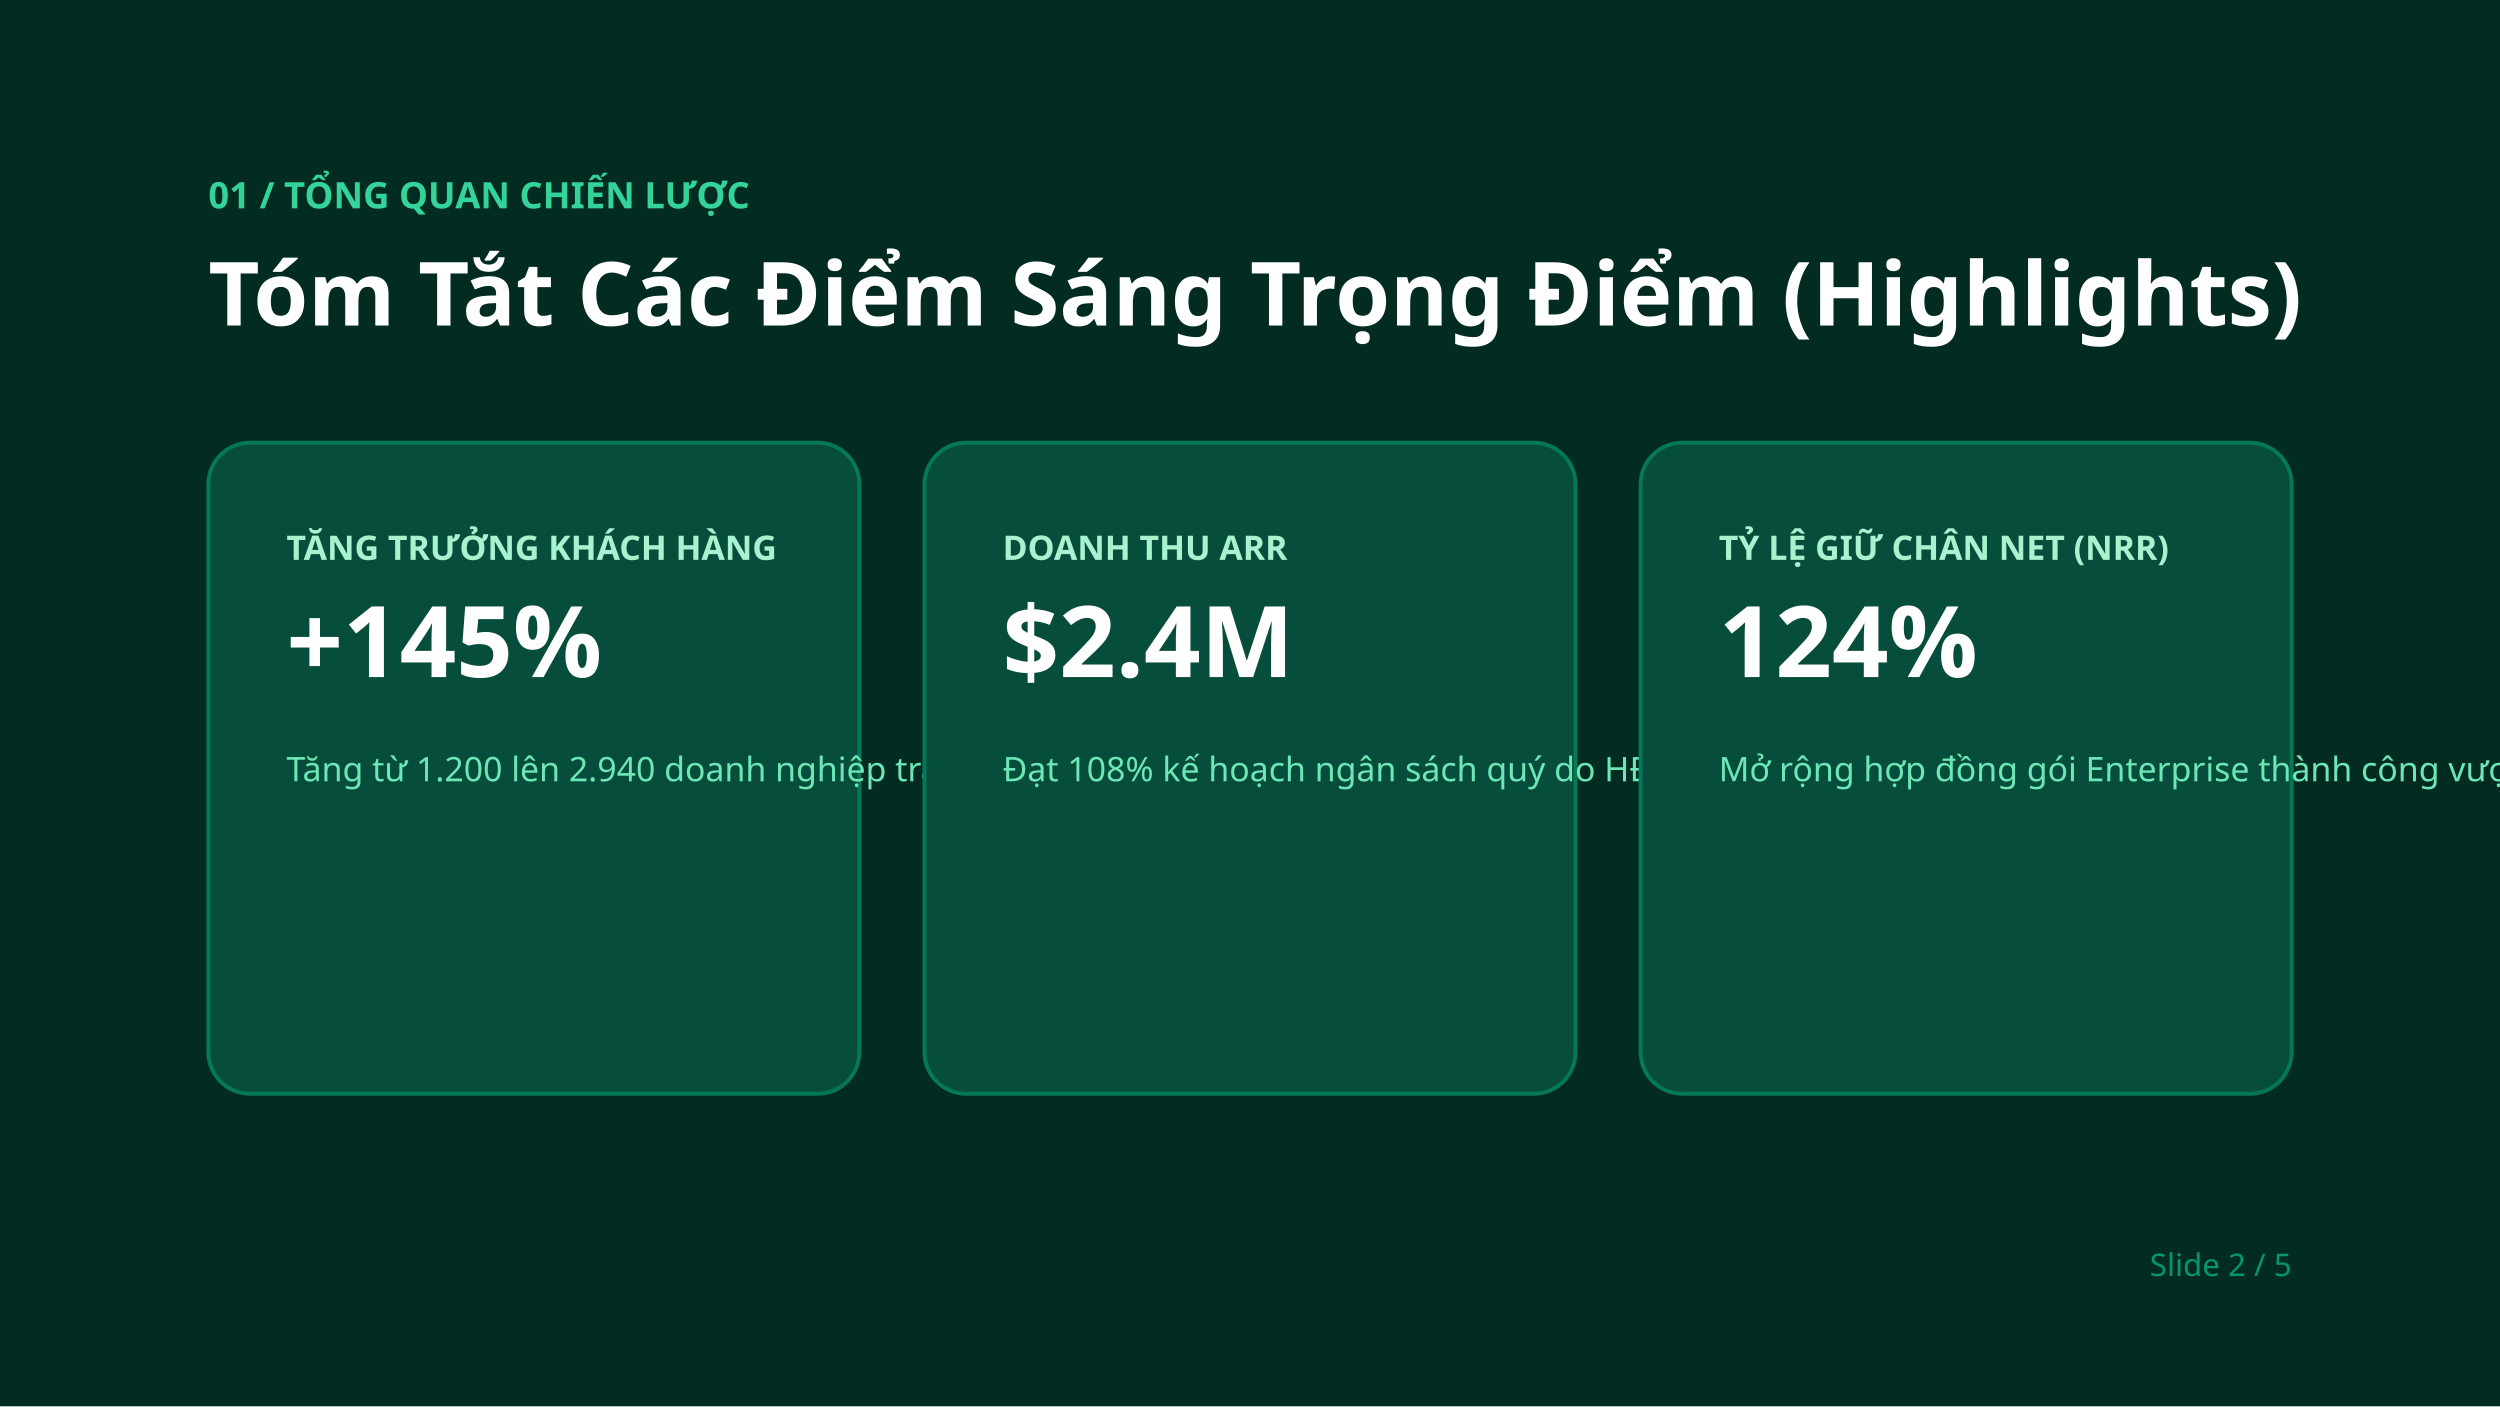
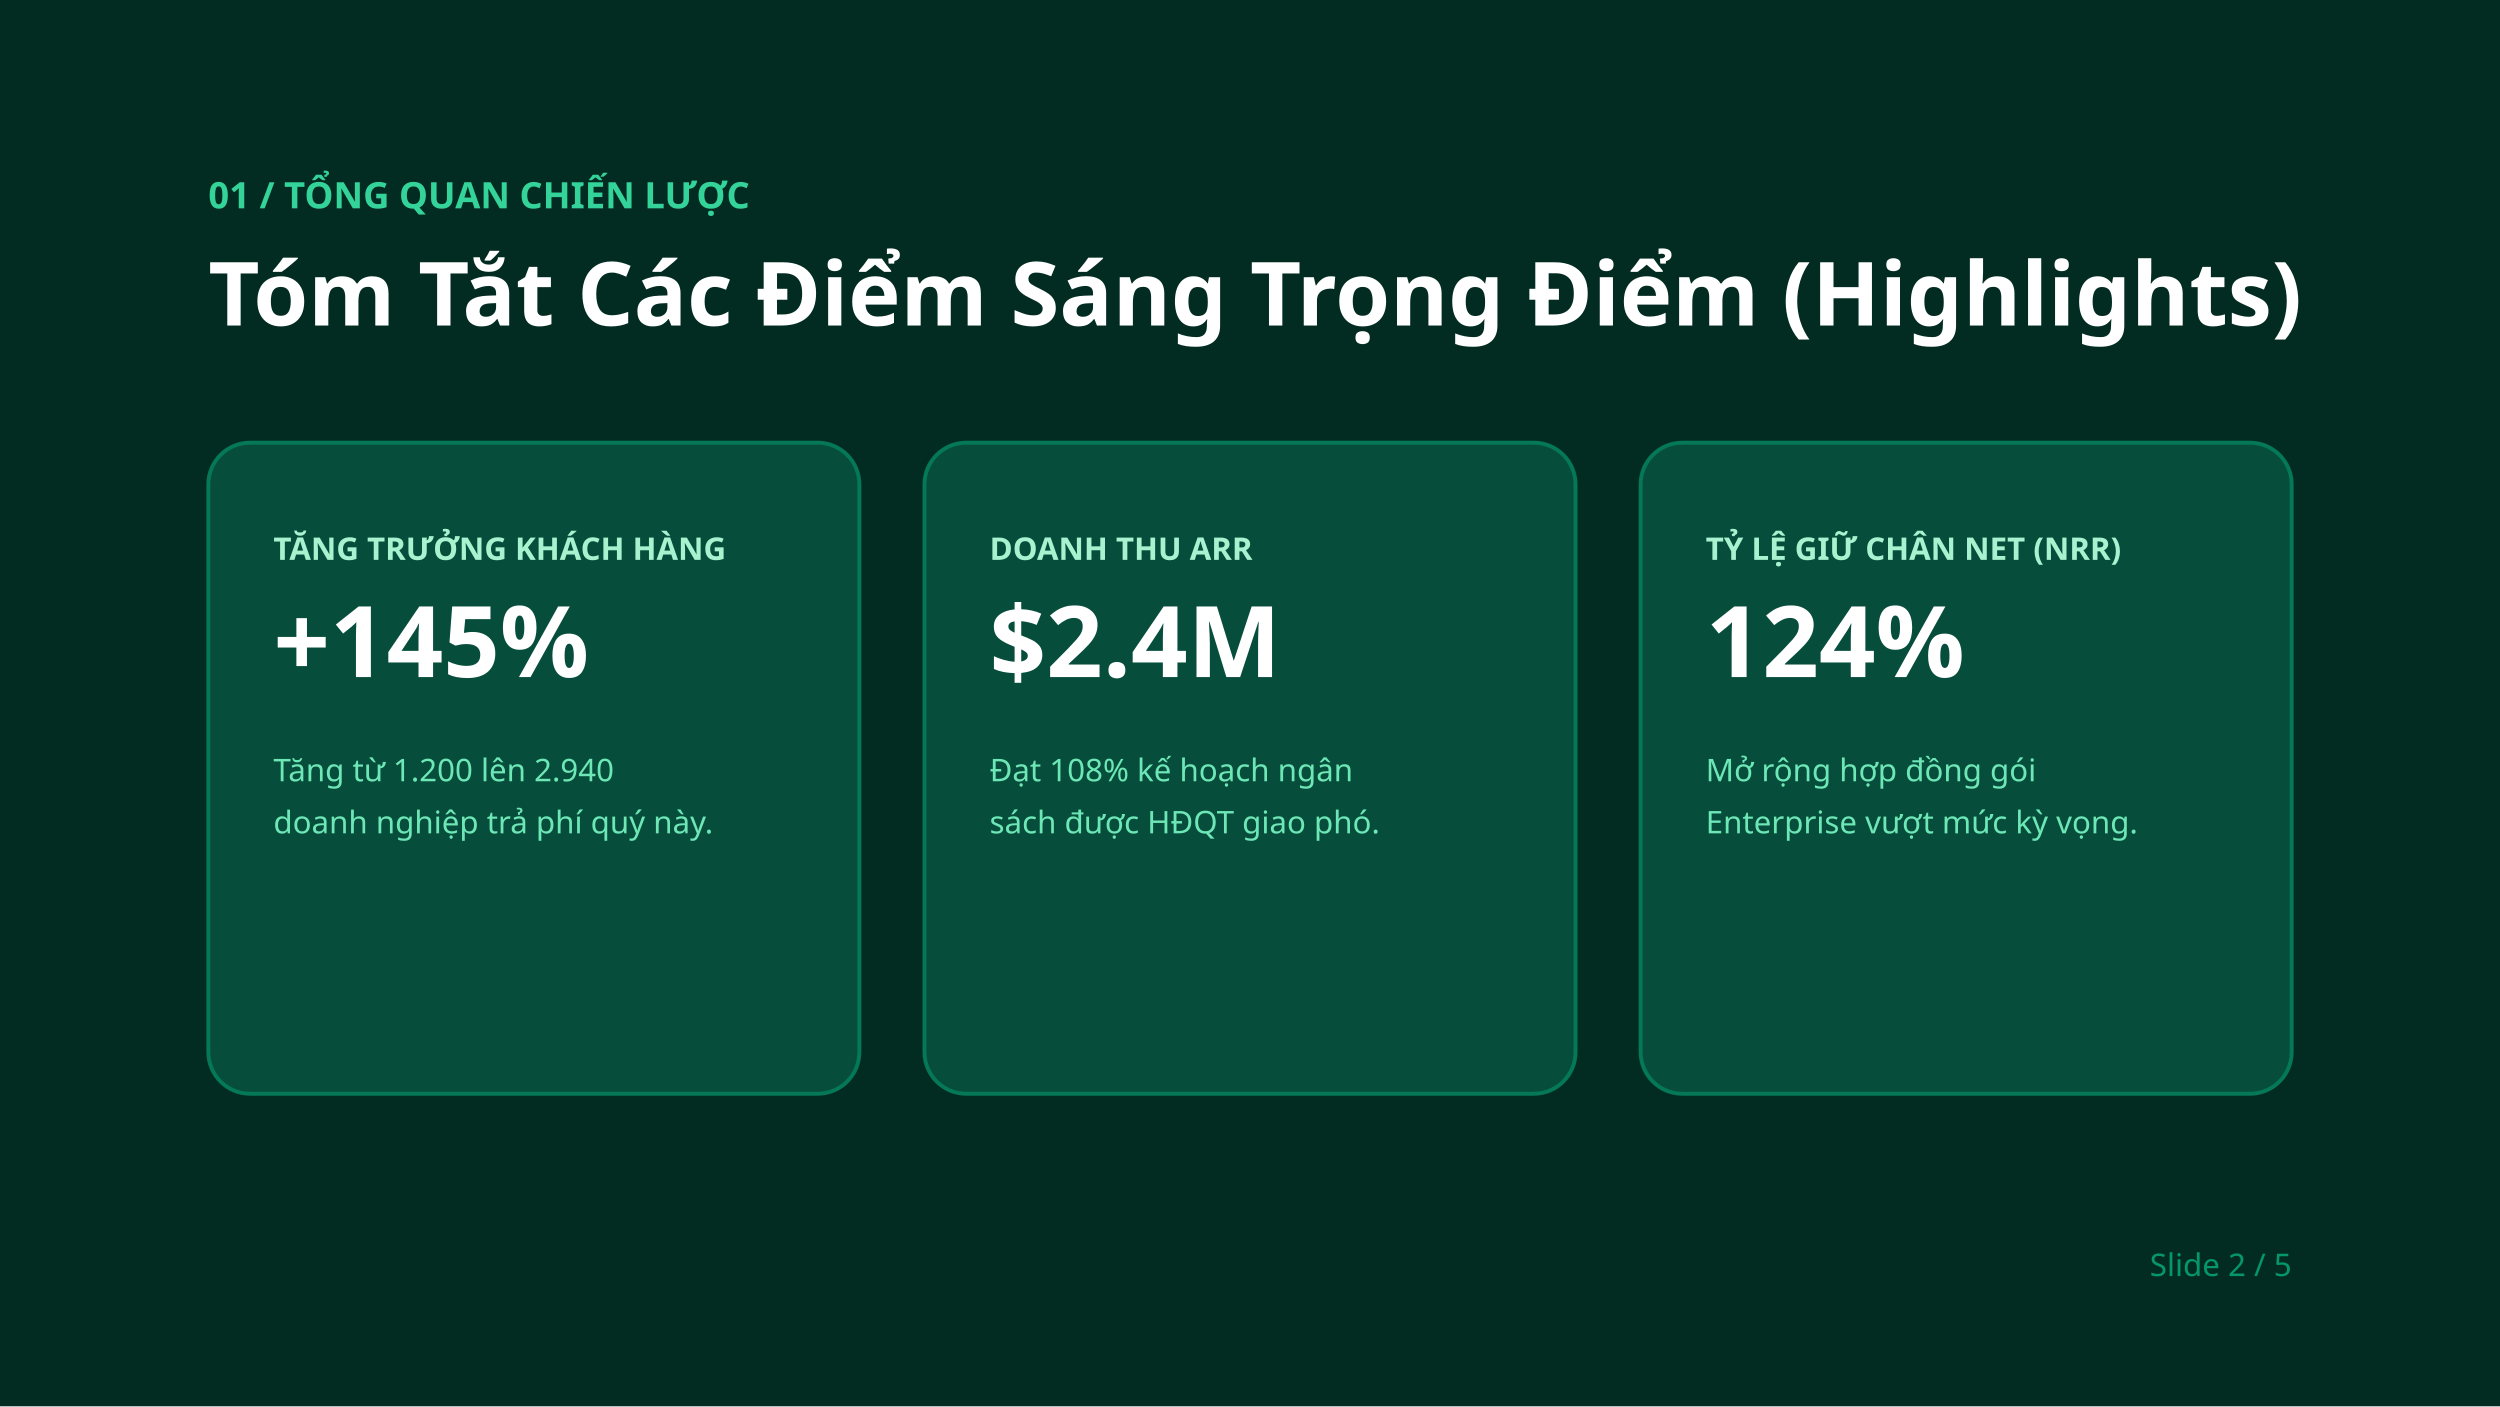
<svg xmlns="http://www.w3.org/2000/svg" viewBox="0 0 960 540" width="100%" height="100%">
  <rect width="100%" height="100%" fill="#022c22" />
  <text x="80" y="80" font-size="14" font-family="sans-serif" font-weight="bold" fill="#34d399">01 / TỔNG QUAN CHIẾN LƯỢC</text>
  <text x="80" y="125" font-size="34" font-family="sans-serif" font-weight="800" fill="#ffffff">Tóm Tắt Các Điểm Sáng Trọng Điểm (Highlights)</text>
  <rect x="80" y="170" width="250" height="250" rx="16" fill="#064e3b" stroke="#047857" stroke-width="1.5" />
-   <text x="110" y="215" font-size="13" font-family="sans-serif" font-weight="bold" fill="#a7f3d0">TĂNG TRƯỞNG KHÁCH HÀNG</text>
-   <text x="110" y="260" font-size="38" font-family="sans-serif" font-weight="900" fill="#ffffff">+145%</text>
-   <text x="110" y="300" font-size="13" font-family="sans-serif" fill="#6ee7b7">Tăng từ 1.200 lên 2.940 doanh nghiệp trả phí trong quý.</text>
+   <text x="105" y="215" font-size="12" font-family="sans-serif" font-weight="bold" fill="#a7f3d0">TĂNG TRƯỞNG KHÁCH HÀNG</text>
+   <text x="105" y="260" font-size="38" font-family="sans-serif" font-weight="900" fill="#ffffff">+145%</text>
+   <text x="105" y="300" font-size="12" font-family="sans-serif" fill="#6ee7b7">
+     <tspan x="105" dy="0">Tăng từ 1.200 lên 2.940</tspan>
+     <tspan x="105" dy="20">doanh nghiệp trả phí quý này.</tspan>
+   </text>
  <rect x="355" y="170" width="250" height="250" rx="16" fill="#064e3b" stroke="#047857" stroke-width="1.5" />
-   <text x="385" y="215" font-size="13" font-family="sans-serif" font-weight="bold" fill="#a7f3d0">DOANH THU ARR</text>
-   <text x="385" y="260" font-size="38" font-family="sans-serif" font-weight="900" fill="#ffffff">$2.4M</text>
-   <text x="385" y="300" font-size="13" font-family="sans-serif" fill="#6ee7b7">Đạt 108% kế hoạch ngân sách quý do HĐQT giao phó.</text>
+   <text x="380" y="215" font-size="12" font-family="sans-serif" font-weight="bold" fill="#a7f3d0">DOANH THU ARR</text>
+   <text x="380" y="260" font-size="38" font-family="sans-serif" font-weight="900" fill="#ffffff">$2.4M</text>
+   <text x="380" y="300" font-size="12" font-family="sans-serif" fill="#6ee7b7">
+     <tspan x="380" dy="0">Đạt 108% kế hoạch ngân</tspan>
+     <tspan x="380" dy="20">sách được HĐQT giao phó.</tspan>
+   </text>
  <rect x="630" y="170" width="250" height="250" rx="16" fill="#064e3b" stroke="#047857" stroke-width="1.5" />
-   <text x="660" y="215" font-size="13" font-family="sans-serif" font-weight="bold" fill="#a7f3d0">TỶ LỆ GIỮ CHÂN NET (NRR)</text>
-   <text x="660" y="260" font-size="38" font-family="sans-serif" font-weight="900" fill="#ffffff">124%</text>
-   <text x="660" y="300" font-size="13" font-family="sans-serif" fill="#6ee7b7">Mở rộng hợp đồng gói Enterprise thành công vượt bậc.</text>
+   <text x="655" y="215" font-size="12" font-family="sans-serif" font-weight="bold" fill="#a7f3d0">TỶ LỆ GIỮ CHÂN NET (NRR)</text>
+   <text x="655" y="260" font-size="38" font-family="sans-serif" font-weight="900" fill="#ffffff">124%</text>
+   <text x="655" y="300" font-size="12" font-family="sans-serif" fill="#6ee7b7">
+     <tspan x="655" dy="0">Mở rộng hợp đồng gói</tspan>
+     <tspan x="655" dy="20">Enterprise vượt mức kỳ vọng.</tspan>
+   </text>
  <text x="880" y="490" font-size="12" font-family="sans-serif" fill="#059669" text-anchor="end">Slide 2 / 5</text>
</svg>
